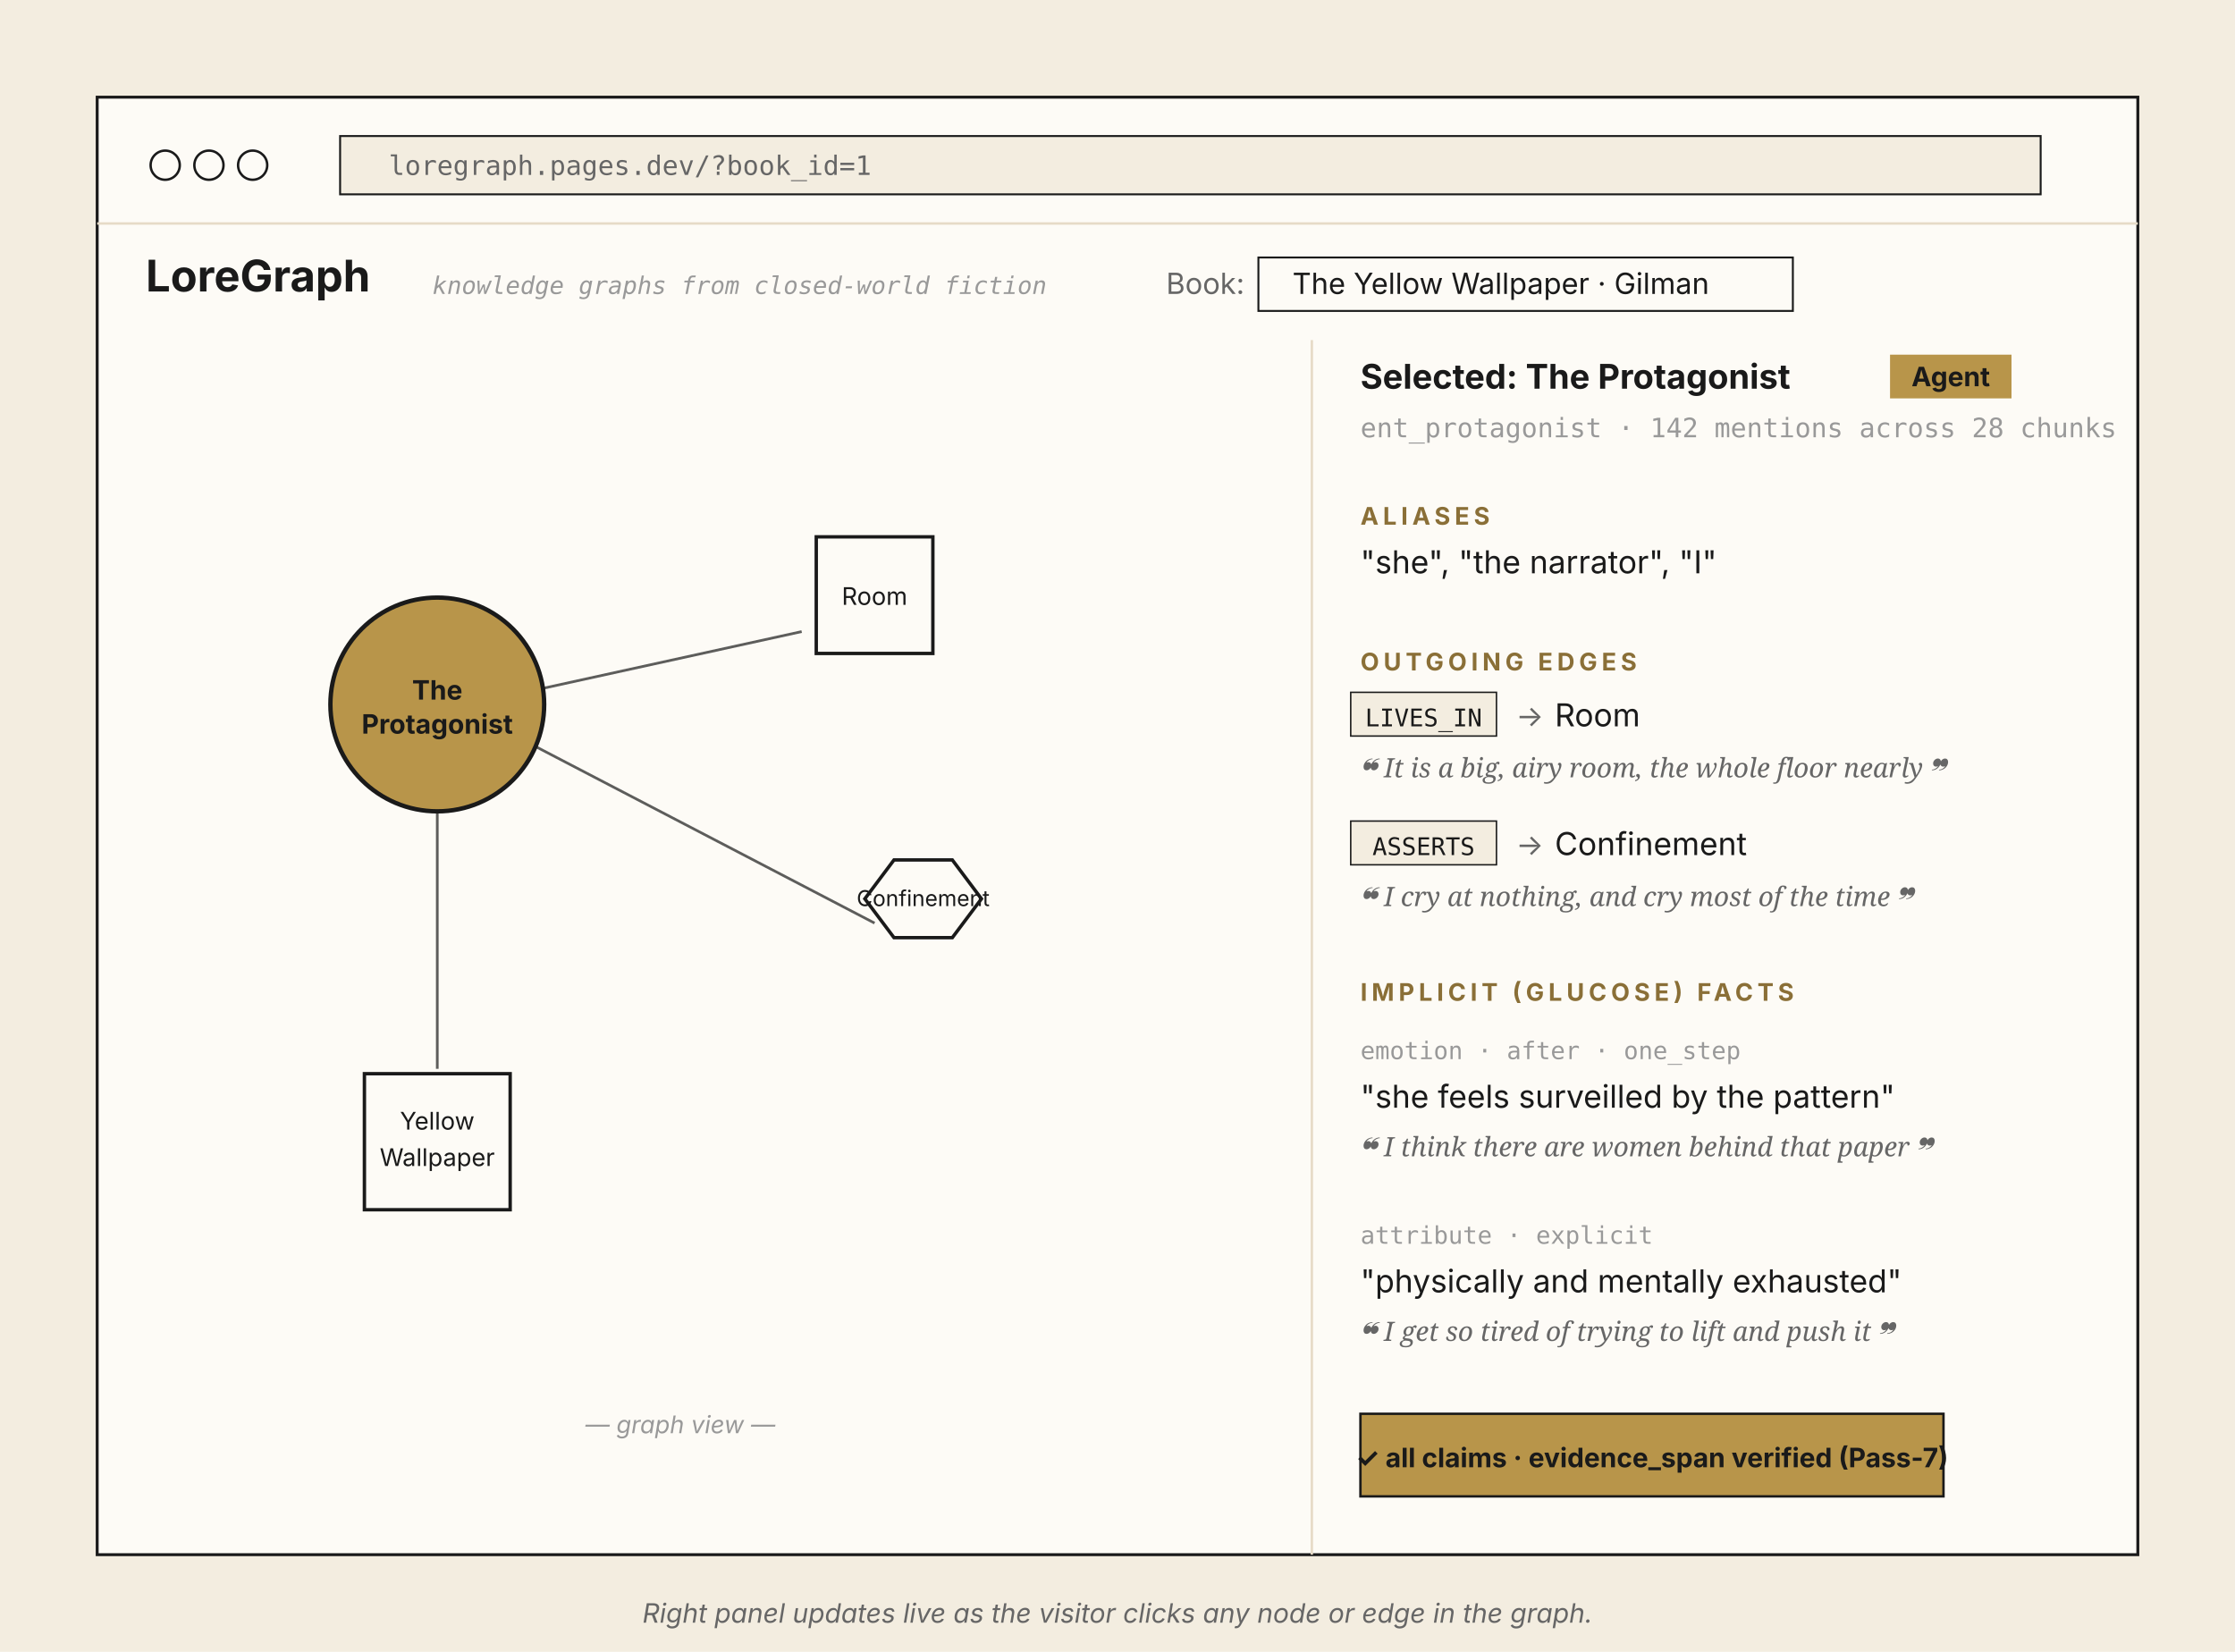
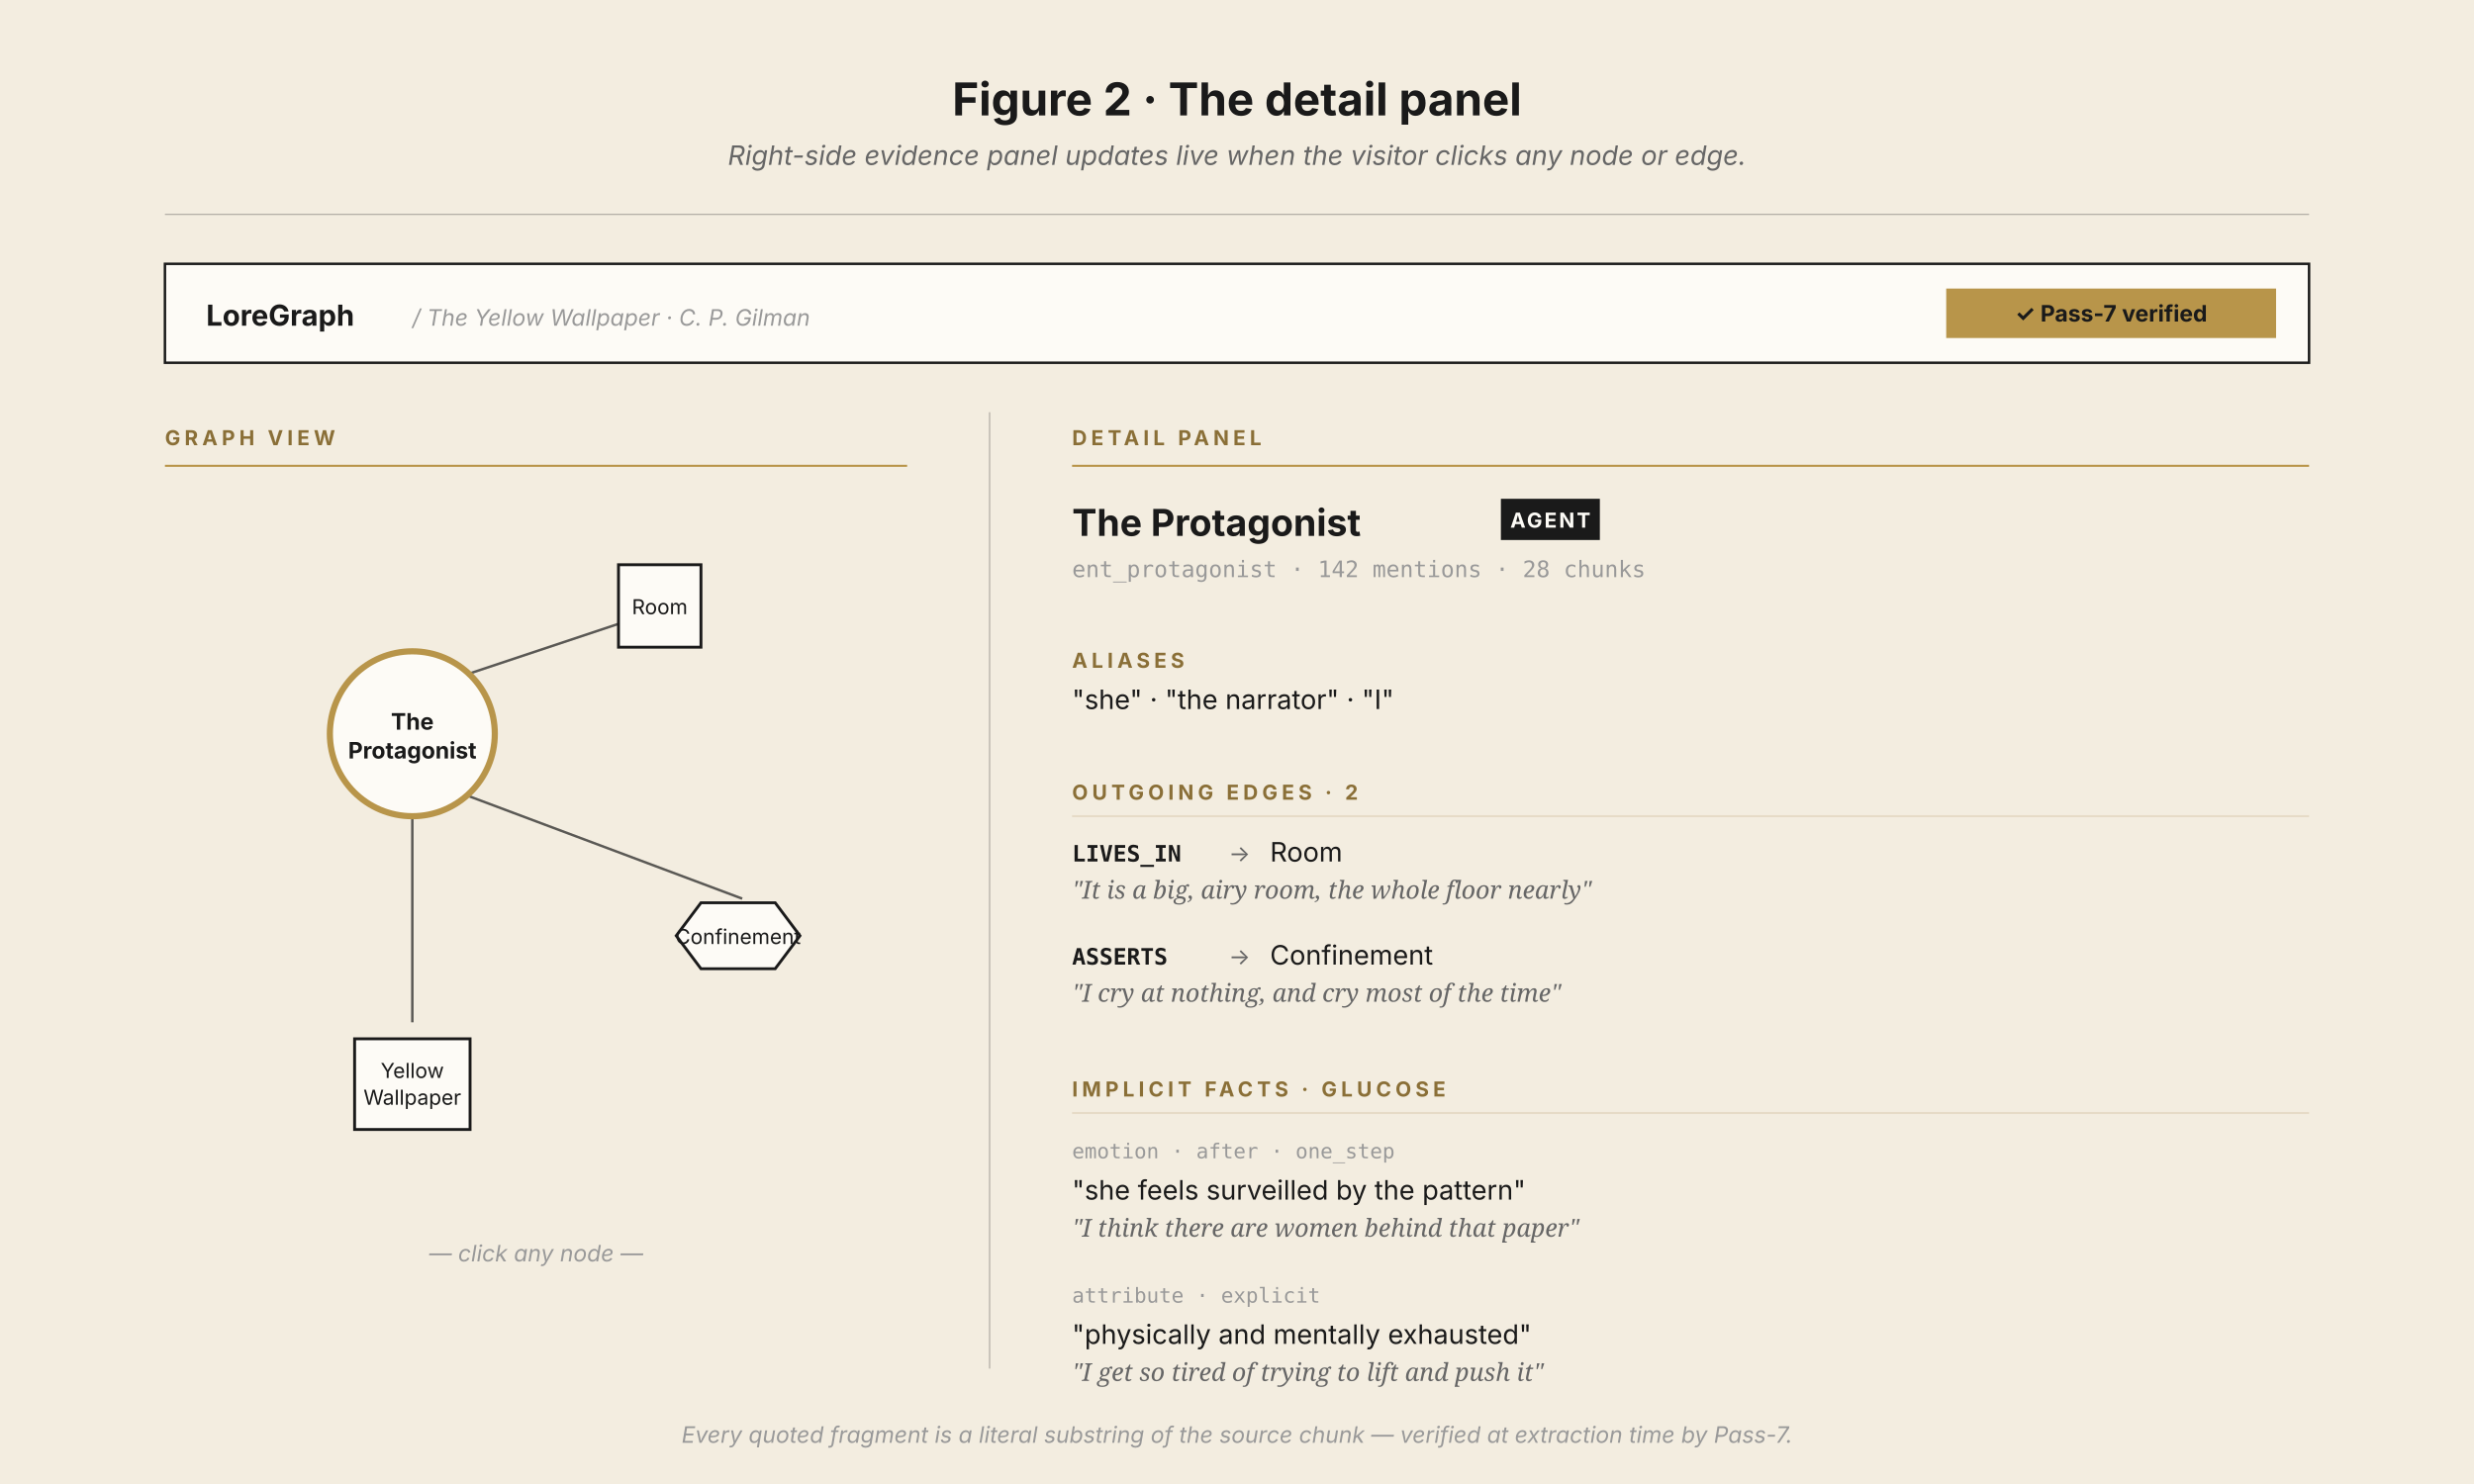
- <svg xmlns="http://www.w3.org/2000/svg" viewBox="0 0 920 680" font-family="-apple-system, BlinkMacSystemFont, 'Segoe UI', Inter, system-ui, sans-serif">
-   <rect width="920" height="680" fill="#f3ede0" />
-   <rect x="40" y="40" width="840" height="600" fill="#fdfbf6" stroke="#1a1a1a" stroke-width="1.2" />
-   <circle cx="68" cy="68" r="6" fill="#fdfbf6" stroke="#1a1a1a" stroke-width="1" />
-   <circle cx="86" cy="68" r="6" fill="#fdfbf6" stroke="#1a1a1a" stroke-width="1" />
-   <circle cx="104" cy="68" r="6" fill="#fdfbf6" stroke="#1a1a1a" stroke-width="1" />
-   <rect x="140" y="56" width="700" height="24" fill="#f3ede0" stroke="#1a1a1a" stroke-width="0.8" />
-   <text x="160" y="72" font-size="11" font-family="ui-monospace, 'JetBrains Mono', monospace" fill="#666666">
-     loregraph.pages.dev/?book_id=1
-   </text>
-   <line x1="40" y1="92" x2="880" y2="92" stroke="#e6dbc7" />
-   <text x="60" y="120" font-size="18" font-weight="700" fill="#1a1a1a">LoreGraph</text>
-   <text x="178" y="121" font-size="10" font-family="ui-monospace, monospace" fill="#999999" font-style="italic">knowledge graphs from closed-world fiction</text>
-   <text x="480" y="121" font-size="12" fill="#666666">Book:</text>
-   <rect x="518" y="106" width="220" height="22" fill="#fdfbf6" stroke="#1a1a1a" stroke-width="0.8" />
-   <text x="532" y="121" font-size="12" fill="#1a1a1a">The Yellow Wallpaper · Gilman</text>
-   <line x1="540" y1="140" x2="540" y2="640" stroke="#e6dbc7" />
-   <g transform="translate(60, 160)">
-     <line x1="156" y1="125" x2="270" y2="100" stroke="#1a1a1a" stroke-width="1.1" opacity="0.7" />
-     <line x1="156" y1="145" x2="300" y2="220" stroke="#1a1a1a" stroke-width="1.1" opacity="0.7" />
-     <line x1="120" y1="170" x2="120" y2="280" stroke="#1a1a1a" stroke-width="1.1" opacity="0.7" />
-     <circle cx="120" cy="130" r="44" fill="#b8954a" stroke="#1a1a1a" stroke-width="1.8" />
-     <text x="120" y="128" text-anchor="middle" font-size="11" font-weight="700" fill="#1a1a1a">The</text>
-     <text x="120" y="142" text-anchor="middle" font-size="11" font-weight="700" fill="#1a1a1a">Protagonist</text>
-     <rect x="276" y="61" width="48" height="48" fill="#fdfbf6" stroke="#1a1a1a" stroke-width="1.4" />
-     <text x="300" y="89" text-anchor="middle" font-size="10" fill="#1a1a1a">Room</text>
-     <polygon points="296,210 308,194 332,194 344,210 332,226 308,226" fill="#fdfbf6" stroke="#1a1a1a" stroke-width="1.4" />
-     <text x="320" y="213" text-anchor="middle" font-size="9" fill="#1a1a1a">Confinement</text>
-     <rect x="90" y="282" width="60" height="56" fill="#fdfbf6" stroke="#1a1a1a" stroke-width="1.4" />
-     <text x="120" y="305" text-anchor="middle" font-size="10" fill="#1a1a1a">Yellow</text>
+ <svg xmlns="http://www.w3.org/2000/svg" viewBox="0 0 1200 720" font-family="-apple-system, BlinkMacSystemFont, 'Segoe UI', Inter, system-ui, sans-serif">
+   <rect width="1200" height="720" fill="#f3ede0" />
+   <text x="600" y="56" text-anchor="middle" font-size="22" font-weight="700" fill="#1a1a1a">Figure 2 · The detail panel</text>
+   <text x="600" y="80" text-anchor="middle" font-size="13" fill="#666666" font-style="italic">Right-side evidence panel updates live when the visitor clicks any node or edge.</text>
+   <line x1="80" y1="104" x2="1120" y2="104" stroke="#1a1a1a" stroke-width="0.6" opacity="0.3" />
+   <g transform="translate(80, 128)">
+     <rect x="0" y="0" width="1040" height="48" fill="#fdfbf6" stroke="#1a1a1a" stroke-width="1.2" />
+     <text x="20" y="30" font-size="14" font-weight="700" fill="#1a1a1a">LoreGraph</text>
+     <text x="120" y="30" font-size="11" font-style="italic" fill="#999999">/ The Yellow Wallpaper · C. P. Gilman</text>
+     <rect x="864" y="12" width="160" height="24" fill="#b8954a" />
+     <text x="944" y="28" text-anchor="middle" font-size="11" font-weight="700" fill="#1a1a1a">✓  Pass-7 verified</text>
+   </g>
+   <line x1="480" y1="200" x2="480" y2="664" stroke="#1a1a1a" stroke-width="0.6" opacity="0.3" />
+   <g transform="translate(80, 216)">
+     <text x="0" y="0" font-size="10" font-weight="700" letter-spacing="2" fill="#8a6f37">GRAPH VIEW</text>
+     <line x1="0" y1="10" x2="360" y2="10" stroke="#b8954a" stroke-width="1" />
+     <line x1="120" y1="120" x2="240" y2="80" stroke="#1a1a1a" stroke-width="1.2" opacity="0.7" />
+     <line x1="120" y1="160" x2="280" y2="220" stroke="#1a1a1a" stroke-width="1.2" opacity="0.7" />
+     <line x1="120" y1="180" x2="120" y2="280" stroke="#1a1a1a" stroke-width="1.2" opacity="0.7" />
+     <circle cx="120" cy="140" r="40" fill="#fdfbf6" stroke="#b8954a" stroke-width="3" />
+     <text x="120" y="138" text-anchor="middle" font-size="11" font-weight="700" fill="#1a1a1a">The</text>
+     <text x="120" y="152" text-anchor="middle" font-size="11" font-weight="700" fill="#1a1a1a">Protagonist</text>
+     <rect x="220" y="58" width="40" height="40" fill="#fdfbf6" stroke="#1a1a1a" stroke-width="1.4" />
+     <text x="240" y="82" text-anchor="middle" font-size="10" fill="#1a1a1a">Room</text>
+     <polygon points="248,238 260,222 296,222 308,238 296,254 260,254" fill="#fdfbf6" stroke="#1a1a1a" stroke-width="1.4" />
+     <text x="278" y="242" text-anchor="middle" font-size="10" fill="#1a1a1a">Confinement</text>
+     <rect x="92" y="288" width="56" height="44" fill="#fdfbf6" stroke="#1a1a1a" stroke-width="1.4" />
+     <text x="120" y="307" text-anchor="middle" font-size="10" fill="#1a1a1a">Yellow</text>
    <text x="120" y="320" text-anchor="middle" font-size="10" fill="#1a1a1a">Wallpaper</text>
-     <text x="220" y="430" text-anchor="middle" font-size="10" fill="#999999" font-style="italic">— graph view —</text>
+     <text x="180" y="396" text-anchor="middle" font-size="11" font-style="italic" fill="#999999">— click any node —</text>
  </g>
-   <g transform="translate(560, 160)">
-     <text x="0" y="0" font-size="14" font-weight="700" fill="#1a1a1a">Selected: The Protagonist</text>
-     <rect x="218" y="-14" width="50" height="18" fill="#b8954a" />
-     <text x="243" y="-1" text-anchor="middle" font-size="11" font-weight="700" fill="#1a1a1a">Agent</text>
-     <text x="0" y="20" font-size="11" font-family="ui-monospace, monospace" fill="#999999">ent_protagonist · 142 mentions across 28 chunks</text>
-     <text x="0" y="56" font-size="10" font-weight="700" letter-spacing="1.8" fill="#8a6f37">ALIASES</text>
-     <text x="0" y="76" font-size="13" fill="#1a1a1a">"she", "the narrator", "I"</text>
-     <text x="0" y="116" font-size="10" font-weight="700" letter-spacing="1.8" fill="#8a6f37">OUTGOING EDGES</text>
-     <rect x="-4" y="125" width="60" height="18" fill="#f3ede0" stroke="#1a1a1a" stroke-width="0.6" />
-     <text x="26" y="139" text-anchor="middle" font-size="10" font-family="ui-monospace, monospace" fill="#1a1a1a">LIVES_IN</text>
-     <text x="64" y="139" font-size="12" fill="#666666">→</text>
-     <text x="80" y="139" font-size="13" fill="#1a1a1a">Room</text>
-     <text x="0" y="160" font-size="11" fill="#666666" font-style="italic" font-family="Georgia, serif">
-       ❝ It is a big, airy room, the whole floor nearly ❞
-     </text>
-     <rect x="-4" y="178" width="60" height="18" fill="#f3ede0" stroke="#1a1a1a" stroke-width="0.6" />
-     <text x="26" y="192" text-anchor="middle" font-size="10" font-family="ui-monospace, monospace" fill="#1a1a1a">ASSERTS</text>
-     <text x="64" y="192" font-size="12" fill="#666666">→</text>
-     <text x="80" y="192" font-size="13" fill="#1a1a1a">Confinement</text>
-     <text x="0" y="213" font-size="11" fill="#666666" font-style="italic" font-family="Georgia, serif">
-       ❝ I cry at nothing, and cry most of the time ❞
-     </text>
-     <text x="0" y="252" font-size="10" font-weight="700" letter-spacing="1.8" fill="#8a6f37">IMPLICIT (GLUCOSE) FACTS</text>
-     <text x="0" y="276" font-size="10" font-family="ui-monospace, monospace" fill="#999999">emotion · after · one_step</text>
-     <text x="0" y="296" font-size="13" fill="#1a1a1a">"she feels surveilled by the pattern"</text>
-     <text x="0" y="316" font-size="11" fill="#666666" font-style="italic" font-family="Georgia, serif">
-       ❝ I think there are women behind that paper ❞
-     </text>
-     <text x="0" y="352" font-size="10" font-family="ui-monospace, monospace" fill="#999999">attribute · explicit</text>
-     <text x="0" y="372" font-size="13" fill="#1a1a1a">"physically and mentally exhausted"</text>
-     <text x="0" y="392" font-size="11" fill="#666666" font-style="italic" font-family="Georgia, serif">
-       ❝ I get so tired of trying to lift and push it ❞
-     </text>
-     <rect x="0" y="422" width="240" height="34" fill="#b8954a" stroke="#1a1a1a" stroke-width="1" />
-     <text x="120" y="444" text-anchor="middle" font-size="11" font-weight="700" fill="#1a1a1a">
-       ✓  all claims · evidence_span verified  (Pass-7)
-     </text>
+   <g transform="translate(520, 216)">
+     <text x="0" y="0" font-size="10" font-weight="700" letter-spacing="2" fill="#8a6f37">DETAIL PANEL</text>
+     <line x1="0" y1="10" x2="600" y2="10" stroke="#b8954a" stroke-width="1" />
+     <text x="0" y="44" font-size="18" font-weight="700" fill="#1a1a1a">The Protagonist</text>
+     <rect x="208" y="26" width="48" height="20" fill="#1a1a1a" />
+     <text x="232" y="40" text-anchor="middle" font-size="10" font-weight="700" fill="#fdfbf6" letter-spacing="1">AGENT</text>
+     <text x="0" y="64" font-size="11" font-family="ui-monospace, monospace" fill="#999999">ent_protagonist  ·  142 mentions  ·  28 chunks</text>
+     <text x="0" y="108" font-size="10" font-weight="700" letter-spacing="2" fill="#8a6f37">ALIASES</text>
+     <text x="0" y="128" font-size="13" fill="#1a1a1a">"she"  ·  "the narrator"  ·  "I"</text>
+     <text x="0" y="172" font-size="10" font-weight="700" letter-spacing="2" fill="#8a6f37">OUTGOING EDGES · 2</text>
+     <line x1="0" y1="180" x2="600" y2="180" stroke="#e6dbc7" />
+     <text x="0" y="202" font-family="ui-monospace, monospace" font-size="11" font-weight="700" fill="#1a1a1a">LIVES_IN</text>
+     <text x="76" y="202" font-size="11" fill="#666666">→</text>
+     <text x="96" y="202" font-size="13" fill="#1a1a1a">Room</text>
+     <text x="0" y="220" font-family="Georgia, serif" font-style="italic" font-size="12" fill="#666666">"It is a big, airy room, the whole floor nearly"</text>
+     <text x="0" y="252" font-family="ui-monospace, monospace" font-size="11" font-weight="700" fill="#1a1a1a">ASSERTS</text>
+     <text x="76" y="252" font-size="11" fill="#666666">→</text>
+     <text x="96" y="252" font-size="13" fill="#1a1a1a">Confinement</text>
+     <text x="0" y="270" font-family="Georgia, serif" font-style="italic" font-size="12" fill="#666666">"I cry at nothing, and cry most of the time"</text>
+     <text x="0" y="316" font-size="10" font-weight="700" letter-spacing="2" fill="#8a6f37">IMPLICIT FACTS · GLUCOSE</text>
+     <line x1="0" y1="324" x2="600" y2="324" stroke="#e6dbc7" />
+     <text x="0" y="346" font-family="ui-monospace, monospace" font-size="10" fill="#999999">emotion · after · one_step</text>
+     <text x="0" y="366" font-size="13" fill="#1a1a1a">"she feels surveilled by the pattern"</text>
+     <text x="0" y="384" font-family="Georgia, serif" font-style="italic" font-size="12" fill="#666666">"I think there are women behind that paper"</text>
+     <text x="0" y="416" font-family="ui-monospace, monospace" font-size="10" fill="#999999">attribute · explicit</text>
+     <text x="0" y="436" font-size="13" fill="#1a1a1a">"physically and mentally exhausted"</text>
+     <text x="0" y="454" font-family="Georgia, serif" font-style="italic" font-size="12" fill="#666666">"I get so tired of trying to lift and push it"</text>
  </g>
-   <text x="460" y="668" text-anchor="middle" font-size="11" fill="#666666" font-style="italic">
-     Right panel updates live as the visitor clicks any node or edge in the graph.
-   </text>
+   <text x="600" y="700" text-anchor="middle" font-size="11" font-style="italic" fill="#999999">Every quoted fragment is a literal substring of the source chunk — verified at extraction time by Pass-7.</text>
</svg>
